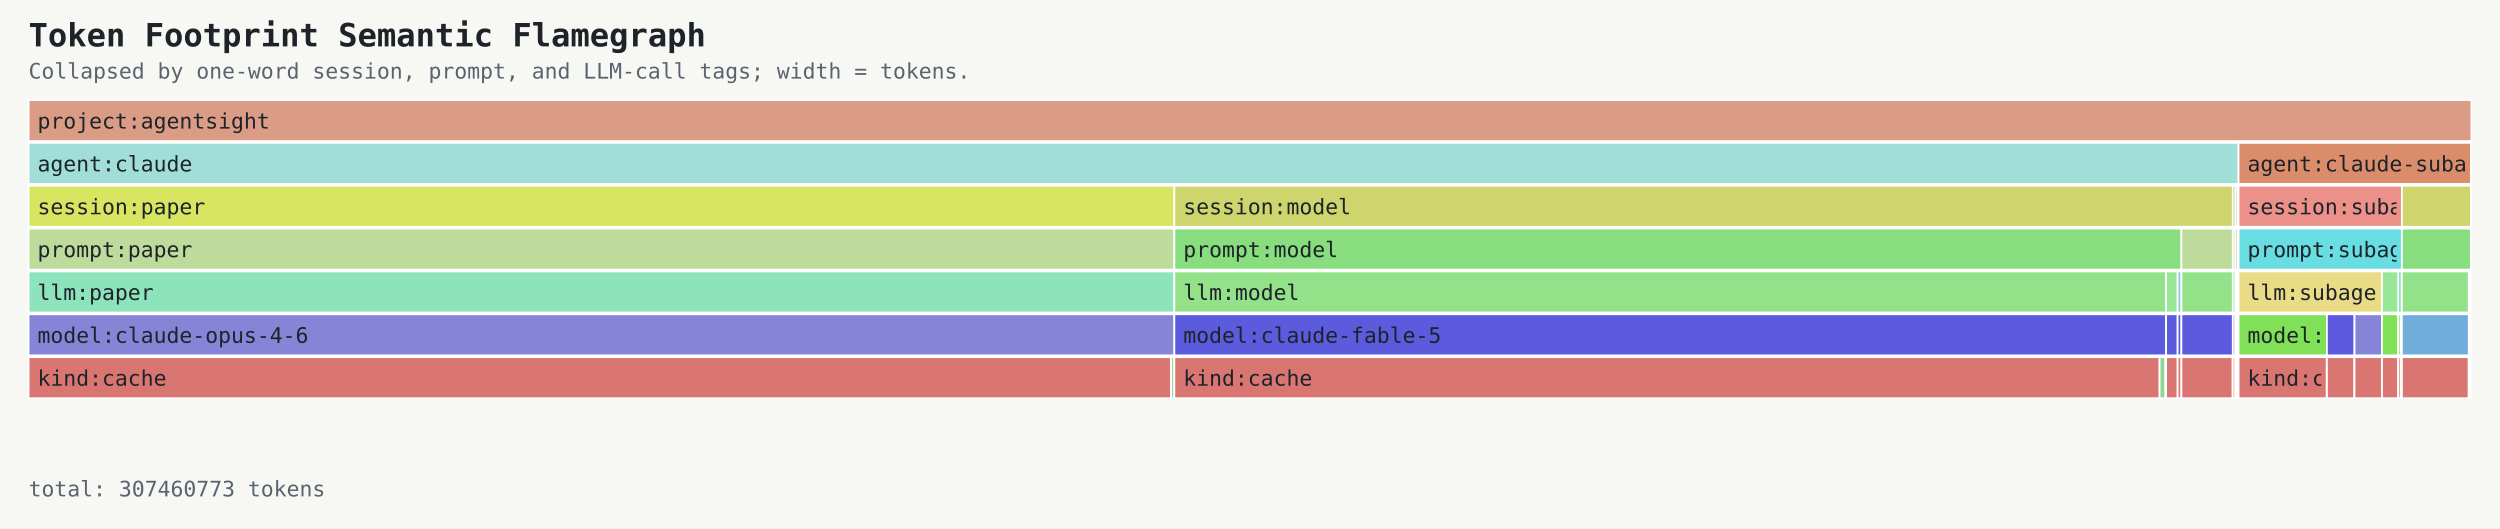
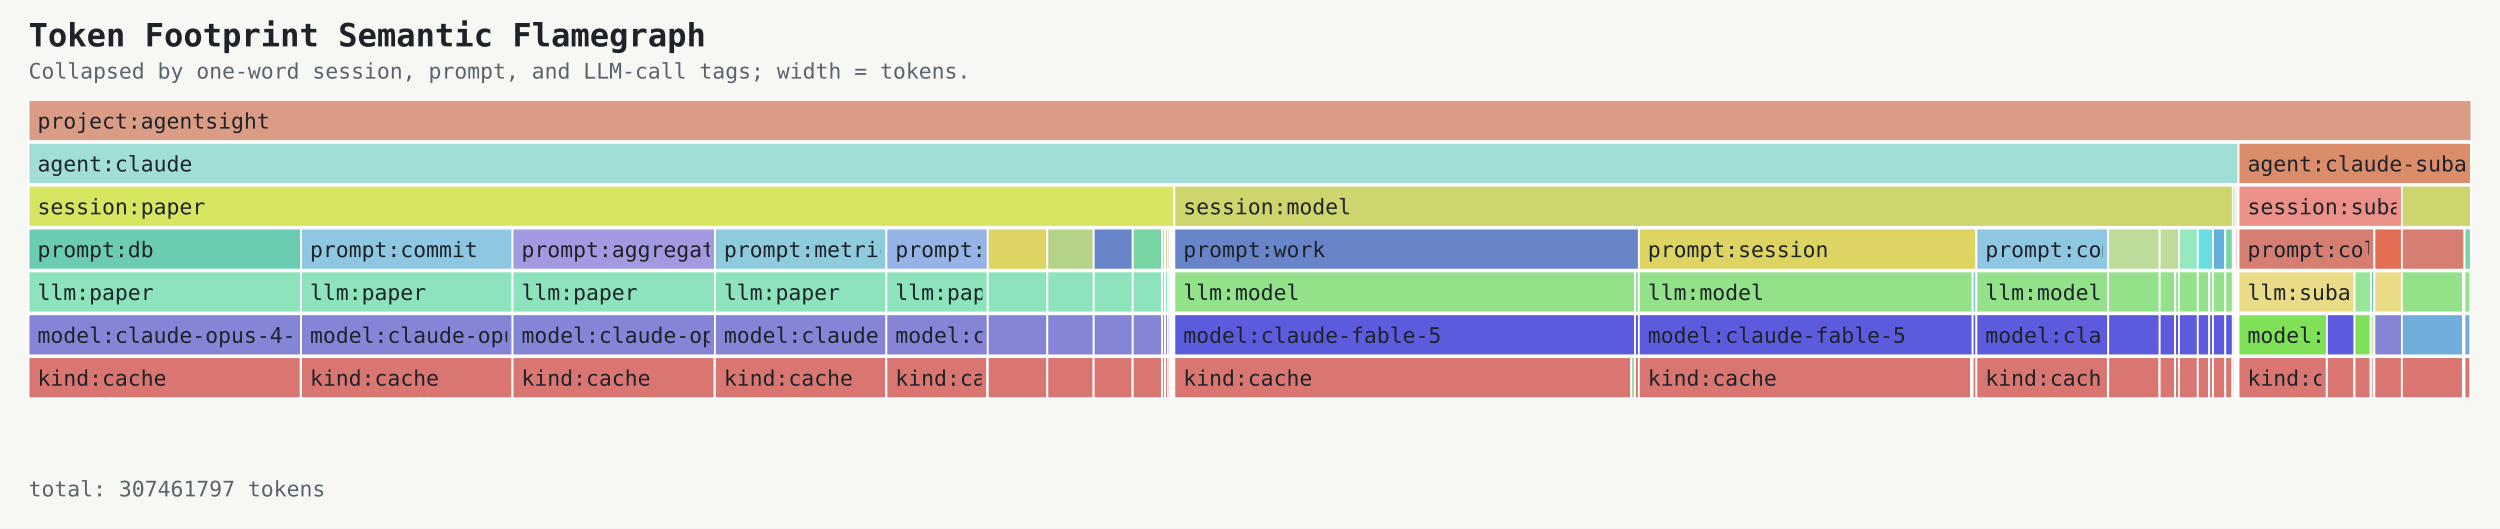
<svg xmlns="http://www.w3.org/2000/svg" width="1400" height="296" viewBox="0 0 1400 296" role="img" aria-label="Token Footprint Semantic Flamegraph">
  <style>text{font-family:ui-monospace,SFMono-Regular,Menlo,Consolas,monospace;font-size:12px;fill:#1d2329}.title{font-size:18px;font-weight:700}.sub{font-size:12px;fill:#59636e}.frame{stroke:#fff;stroke-width:1}.label{pointer-events:none}</style>
  <rect x="0" y="0" width="1400" height="296" fill="#f7f8f4" />
  <text class="title" x="16" y="26">Token Footprint Semantic Flamegraph</text>
  <text class="sub" x="16" y="44">Collapsed by one-word session, prompt, and LLM-call tags; width = tokens.</text>
  <rect class="frame" x="16.00" y="56.00" width="1368.00" height="23" fill="hsl(16 54% 69%)" />
  <clipPath id="clip0">
    <rect x="19.00" y="56.00" width="1362.00" height="23" />
  </clipPath>
  <text class="label" clip-path="url(#clip0)" x="21.00" y="72.00">project:agentsight</text>
  <rect class="frame" x="16.00" y="80.00" width="1237.59" height="23" fill="hsl(173 48% 75%)" />
  <clipPath id="clip1">
    <rect x="19.00" y="80.00" width="1231.59" height="23" />
  </clipPath>
  <text class="label" clip-path="url(#clip1)" x="21.00" y="96.00">agent:claude</text>
  <rect class="frame" x="16.00" y="104.00" width="641.64" height="23" fill="hsl(66 72% 64%)" />
  <clipPath id="clip2">
    <rect x="19.00" y="104.00" width="635.64" height="23" />
  </clipPath>
  <text class="label" clip-path="url(#clip2)" x="21.00" y="120.00">session:paper</text>
-   <rect class="frame" x="16.00" y="128.00" width="641.64" height="23" fill="hsl(87 47% 73%)" />
+   <rect class="frame" x="16.00" y="128.00" width="152.59" height="23" fill="hsl(163 49% 61%)" />
  <clipPath id="clip3">
-     <rect x="19.00" y="128.00" width="635.64" height="23" />
-   </clipPath>
-   <text class="label" clip-path="url(#clip3)" x="21.00" y="144.00">prompt:paper</text>
-   <rect class="frame" x="16.00" y="152.00" width="641.64" height="23" fill="hsl(153 61% 72%)" />
+     <rect x="19.00" y="128.00" width="146.59" height="23" />
+   </clipPath>
+   <text class="label" clip-path="url(#clip3)" x="21.00" y="144.00">prompt:db</text>
+   <rect class="frame" x="16.00" y="152.00" width="152.59" height="23" fill="hsl(153 61% 72%)" />
  <clipPath id="clip4">
-     <rect x="19.00" y="152.00" width="635.64" height="23" />
+     <rect x="19.00" y="152.00" width="146.59" height="23" />
  </clipPath>
  <text class="label" clip-path="url(#clip4)" x="21.00" y="168.00">llm:paper</text>
-   <rect class="frame" x="16.00" y="176.00" width="641.64" height="23" fill="hsl(241 51% 68%)" />
+   <rect class="frame" x="16.00" y="176.00" width="152.59" height="23" fill="hsl(241 51% 68%)" />
  <clipPath id="clip5">
-     <rect x="19.00" y="176.00" width="635.64" height="23" />
+     <rect x="19.00" y="176.00" width="146.59" height="23" />
  </clipPath>
  <text class="label" clip-path="url(#clip5)" x="21.00" y="192.00">model:claude-opus-4-6</text>
-   <rect class="frame" x="16.00" y="200.00" width="639.81" height="23" fill="hsl(3 59% 65%)" />
+   <rect class="frame" x="16.00" y="200.00" width="152.34" height="23" fill="hsl(3 59% 65%)" />
  <clipPath id="clip6">
-     <rect x="19.00" y="200.00" width="633.81" height="23" />
+     <rect x="19.00" y="200.00" width="146.34" height="23" />
  </clipPath>
  <text class="label" clip-path="url(#clip6)" x="21.00" y="216.00">kind:cache</text>
-   <rect class="frame" x="655.81" y="200.00" width="1.70" height="23" fill="hsl(128 46% 70%)" />
+   <rect class="frame" x="168.59" y="128.00" width="118.44" height="23" fill="hsl(199 58% 72%)" />
+   <clipPath id="clip7">
+     <rect x="171.59" y="128.00" width="112.44" height="23" />
+   </clipPath>
+   <text class="label" clip-path="url(#clip7)" x="173.59" y="144.00">prompt:commit</text>
+   <rect class="frame" x="168.59" y="152.00" width="118.44" height="23" fill="hsl(153 61% 72%)" />
+   <clipPath id="clip8">
+     <rect x="171.59" y="152.00" width="112.44" height="23" />
+   </clipPath>
+   <text class="label" clip-path="url(#clip8)" x="173.59" y="168.00">llm:paper</text>
+   <rect class="frame" x="168.59" y="176.00" width="118.44" height="23" fill="hsl(241 51% 68%)" />
+   <clipPath id="clip9">
+     <rect x="171.59" y="176.00" width="112.44" height="23" />
+   </clipPath>
+   <text class="label" clip-path="url(#clip9)" x="173.59" y="192.00">model:claude-opus-4-6</text>
+   <rect class="frame" x="168.59" y="200.00" width="118.33" height="23" fill="hsl(3 59% 65%)" />
+   <clipPath id="clip10">
+     <rect x="171.59" y="200.00" width="112.33" height="23" />
+   </clipPath>
+   <text class="label" clip-path="url(#clip10)" x="173.59" y="216.00">kind:cache</text>
+   <rect class="frame" x="287.03" y="128.00" width="113.35" height="23" fill="hsl(248 54% 74%)" />
+   <clipPath id="clip11">
+     <rect x="290.03" y="128.00" width="107.35" height="23" />
+   </clipPath>
+   <text class="label" clip-path="url(#clip11)" x="292.03" y="144.00">prompt:aggregate</text>
+   <rect class="frame" x="287.03" y="152.00" width="113.35" height="23" fill="hsl(153 61% 72%)" />
+   <clipPath id="clip12">
+     <rect x="290.03" y="152.00" width="107.35" height="23" />
+   </clipPath>
+   <text class="label" clip-path="url(#clip12)" x="292.03" y="168.00">llm:paper</text>
+   <rect class="frame" x="287.03" y="176.00" width="113.35" height="23" fill="hsl(241 51% 68%)" />
+   <clipPath id="clip13">
+     <rect x="290.03" y="176.00" width="107.35" height="23" />
+   </clipPath>
+   <text class="label" clip-path="url(#clip13)" x="292.03" y="192.00">model:claude-opus-4-6</text>
+   <rect class="frame" x="287.03" y="200.00" width="113.05" height="23" fill="hsl(3 59% 65%)" />
+   <clipPath id="clip14">
+     <rect x="290.03" y="200.00" width="107.05" height="23" />
+   </clipPath>
+   <text class="label" clip-path="url(#clip14)" x="292.03" y="216.00">kind:cache</text>
+   <rect class="frame" x="400.38" y="128.00" width="96.01" height="23" fill="hsl(193 53% 71%)" />
+   <clipPath id="clip15">
+     <rect x="403.38" y="128.00" width="90.01" height="23" />
+   </clipPath>
+   <text class="label" clip-path="url(#clip15)" x="405.38" y="144.00">prompt:metrics</text>
+   <rect class="frame" x="400.38" y="152.00" width="96.01" height="23" fill="hsl(153 61% 72%)" />
+   <clipPath id="clip16">
+     <rect x="403.38" y="152.00" width="90.01" height="23" />
+   </clipPath>
+   <text class="label" clip-path="url(#clip16)" x="405.38" y="168.00">llm:paper</text>
+   <rect class="frame" x="400.38" y="176.00" width="96.01" height="23" fill="hsl(241 51% 68%)" />
+   <clipPath id="clip17">
+     <rect x="403.38" y="176.00" width="90.01" height="23" />
+   </clipPath>
+   <text class="label" clip-path="url(#clip17)" x="405.38" y="192.00">model:claude-opus-4-6</text>
+   <rect class="frame" x="400.38" y="200.00" width="95.86" height="23" fill="hsl(3 59% 65%)" />
+   <clipPath id="clip18">
+     <rect x="403.38" y="200.00" width="89.86" height="23" />
+   </clipPath>
+   <text class="label" clip-path="url(#clip18)" x="405.38" y="216.00">kind:cache</text>
+   <rect class="frame" x="496.38" y="128.00" width="56.76" height="23" fill="hsl(219 64% 75%)" />
+   <clipPath id="clip19">
+     <rect x="499.38" y="128.00" width="50.76" height="23" />
+   </clipPath>
+   <text class="label" clip-path="url(#clip19)" x="501.38" y="144.00">prompt:loc</text>
+   <rect class="frame" x="496.38" y="152.00" width="56.76" height="23" fill="hsl(153 61% 72%)" />
+   <clipPath id="clip20">
+     <rect x="499.38" y="152.00" width="50.76" height="23" />
+   </clipPath>
+   <text class="label" clip-path="url(#clip20)" x="501.38" y="168.00">llm:paper</text>
+   <rect class="frame" x="496.38" y="176.00" width="56.76" height="23" fill="hsl(241 51% 68%)" />
+   <clipPath id="clip21">
+     <rect x="499.38" y="176.00" width="50.76" height="23" />
+   </clipPath>
+   <text class="label" clip-path="url(#clip21)" x="501.38" y="192.00">model:claude-opus-4-6</text>
+   <rect class="frame" x="496.38" y="200.00" width="56.35" height="23" fill="hsl(3 59% 65%)" />
+   <clipPath id="clip22">
+     <rect x="499.38" y="200.00" width="50.35" height="23" />
+   </clipPath>
+   <text class="label" clip-path="url(#clip22)" x="501.38" y="216.00">kind:cache</text>
+   <rect class="frame" x="553.14" y="128.00" width="33.36" height="23" fill="hsl(55 65% 63%)" />
+   <rect class="frame" x="553.14" y="152.00" width="33.36" height="23" fill="hsl(153 61% 72%)" />
+   <rect class="frame" x="553.14" y="176.00" width="33.36" height="23" fill="hsl(241 51% 68%)" />
+   <rect class="frame" x="553.14" y="200.00" width="33.31" height="23" fill="hsl(3 59% 65%)" />
+   <rect class="frame" x="586.51" y="128.00" width="25.96" height="23" fill="hsl(84 46% 68%)" />
+   <rect class="frame" x="586.51" y="152.00" width="25.96" height="23" fill="hsl(153 61% 72%)" />
+   <rect class="frame" x="586.51" y="176.00" width="25.96" height="23" fill="hsl(241 51% 68%)" />
+   <rect class="frame" x="586.51" y="200.00" width="25.82" height="23" fill="hsl(3 59% 65%)" />
+   <rect class="frame" x="612.47" y="128.00" width="21.85" height="23" fill="hsl(222 48% 60%)" />
+   <rect class="frame" x="612.47" y="152.00" width="21.85" height="23" fill="hsl(153 61% 72%)" />
+   <rect class="frame" x="612.47" y="176.00" width="21.85" height="23" fill="hsl(241 51% 68%)" />
+   <rect class="frame" x="612.47" y="200.00" width="21.66" height="23" fill="hsl(3 59% 65%)" />
+   <rect class="frame" x="634.32" y="128.00" width="16.50" height="23" fill="hsl(148 52% 65%)" />
+   <rect class="frame" x="634.32" y="152.00" width="16.50" height="23" fill="hsl(153 61% 72%)" />
+   <rect class="frame" x="634.32" y="176.00" width="16.50" height="23" fill="hsl(241 51% 68%)" />
+   <rect class="frame" x="634.32" y="200.00" width="16.42" height="23" fill="hsl(3 59% 65%)" />
+   <rect class="frame" x="650.82" y="128.00" width="1.62" height="23" fill="hsl(170 64% 74%)" />
+   <rect class="frame" x="650.82" y="152.00" width="1.62" height="23" fill="hsl(153 61% 72%)" />
+   <rect class="frame" x="650.82" y="176.00" width="1.62" height="23" fill="hsl(241 51% 68%)" />
+   <rect class="frame" x="650.82" y="200.00" width="1.61" height="23" fill="hsl(3 59% 65%)" />
+   <rect class="frame" x="652.44" y="128.00" width="1.57" height="23" fill="hsl(84 46% 73%)" />
+   <rect class="frame" x="652.44" y="152.00" width="1.57" height="23" fill="hsl(153 61% 72%)" />
+   <rect class="frame" x="652.44" y="176.00" width="1.57" height="23" fill="hsl(241 51% 68%)" />
+   <rect class="frame" x="652.44" y="200.00" width="1.57" height="23" fill="hsl(3 59% 65%)" />
+   <rect class="frame" x="654.01" y="128.00" width="1.32" height="23" fill="hsl(24 49% 61%)" />
+   <rect class="frame" x="654.01" y="152.00" width="1.32" height="23" fill="hsl(153 61% 72%)" />
+   <rect class="frame" x="654.01" y="176.00" width="1.32" height="23" fill="hsl(241 51% 68%)" />
+   <rect class="frame" x="654.01" y="200.00" width="1.31" height="23" fill="hsl(3 59% 65%)" />
+   <rect class="frame" x="655.33" y="128.00" width="1.08" height="23" fill="hsl(66 52% 65%)" />
+   <rect class="frame" x="655.33" y="152.00" width="1.08" height="23" fill="hsl(153 61% 72%)" />
+   <rect class="frame" x="655.33" y="176.00" width="1.08" height="23" fill="hsl(241 51% 68%)" />
+   <rect class="frame" x="655.33" y="200.00" width="1.07" height="23" fill="hsl(3 59% 65%)" />
+   <rect class="frame" x="656.41" y="128.00" width="0.91" height="23" fill="hsl(87 47% 73%)" />
+   <rect class="frame" x="656.41" y="152.00" width="0.91" height="23" fill="hsl(153 61% 72%)" />
+   <rect class="frame" x="656.41" y="176.00" width="0.91" height="23" fill="hsl(241 51% 68%)" />
+   <rect class="frame" x="656.41" y="200.00" width="0.80" height="23" fill="hsl(3 59% 65%)" />
  <rect class="frame" x="657.64" y="104.00" width="592.74" height="23" fill="hsl(64 56% 63%)" />
-   <clipPath id="clip7">
+   <clipPath id="clip23">
    <rect x="660.64" y="104.00" width="586.74" height="23" />
  </clipPath>
-   <text class="label" clip-path="url(#clip7)" x="662.64" y="120.00">session:model</text>
-   <rect class="frame" x="657.64" y="128.00" width="563.94" height="23" fill="hsl(114 58% 68%)" />
-   <clipPath id="clip8">
-     <rect x="660.64" y="128.00" width="557.94" height="23" />
-   </clipPath>
-   <text class="label" clip-path="url(#clip8)" x="662.64" y="144.00">prompt:model</text>
-   <rect class="frame" x="657.64" y="152.00" width="555.37" height="23" fill="hsl(113 60% 71%)" />
-   <clipPath id="clip9">
-     <rect x="660.64" y="152.00" width="549.37" height="23" />
-   </clipPath>
-   <text class="label" clip-path="url(#clip9)" x="662.64" y="168.00">llm:model</text>
-   <rect class="frame" x="657.64" y="176.00" width="555.37" height="23" fill="hsl(241 66% 61%)" />
-   <clipPath id="clip10">
-     <rect x="660.64" y="176.00" width="549.37" height="23" />
-   </clipPath>
-   <text class="label" clip-path="url(#clip10)" x="662.64" y="192.00">model:claude-fable-5</text>
-   <rect class="frame" x="657.64" y="200.00" width="551.73" height="23" fill="hsl(3 59% 65%)" />
-   <clipPath id="clip11">
-     <rect x="660.64" y="200.00" width="545.73" height="23" />
-   </clipPath>
-   <text class="label" clip-path="url(#clip11)" x="662.64" y="216.00">kind:cache</text>
-   <rect class="frame" x="1209.37" y="200.00" width="3.14" height="23" fill="hsl(128 46% 70%)" />
-   <rect class="frame" x="1213.01" y="152.00" width="6.47" height="23" fill="hsl(121 62% 75%)" />
-   <rect class="frame" x="1213.01" y="176.00" width="6.47" height="23" fill="hsl(241 66% 61%)" />
-   <rect class="frame" x="1213.01" y="200.00" width="6.45" height="23" fill="hsl(3 59% 65%)" />
-   <rect class="frame" x="1219.48" y="152.00" width="2.10" height="23" fill="hsl(183 47% 66%)" />
-   <rect class="frame" x="1219.48" y="176.00" width="2.10" height="23" fill="hsl(241 66% 61%)" />
-   <rect class="frame" x="1219.48" y="200.00" width="2.10" height="23" fill="hsl(3 59% 65%)" />
-   <rect class="frame" x="1221.58" y="128.00" width="28.80" height="23" fill="hsl(87 47% 73%)" />
-   <rect class="frame" x="1221.58" y="152.00" width="28.80" height="23" fill="hsl(113 60% 71%)" />
-   <rect class="frame" x="1221.58" y="176.00" width="28.80" height="23" fill="hsl(241 66% 61%)" />
-   <rect class="frame" x="1221.58" y="200.00" width="28.62" height="23" fill="hsl(3 59% 65%)" />
-   <rect class="frame" x="1250.38" y="104.00" width="1.48" height="23" fill="hsl(117 56% 58%)" />
-   <rect class="frame" x="1250.38" y="128.00" width="1.48" height="23" fill="hsl(91 69% 71%)" />
-   <rect class="frame" x="1250.38" y="152.00" width="1.48" height="23" fill="hsl(122 65% 65%)" />
-   <rect class="frame" x="1250.38" y="176.00" width="1.39" height="23" fill="hsl(241 51% 68%)" />
-   <rect class="frame" x="1250.38" y="200.00" width="1.38" height="23" fill="hsl(3 59% 65%)" />
+   <text class="label" clip-path="url(#clip23)" x="662.64" y="120.00">session:model</text>
+   <rect class="frame" x="657.64" y="128.00" width="260.12" height="23" fill="hsl(222 48% 60%)" />
+   <clipPath id="clip24">
+     <rect x="660.64" y="128.00" width="254.12" height="23" />
+   </clipPath>
+   <text class="label" clip-path="url(#clip24)" x="662.64" y="144.00">prompt:work</text>
+   <rect class="frame" x="657.64" y="152.00" width="257.95" height="23" fill="hsl(113 60% 71%)" />
+   <clipPath id="clip25">
+     <rect x="660.64" y="152.00" width="251.95" height="23" />
+   </clipPath>
+   <text class="label" clip-path="url(#clip25)" x="662.64" y="168.00">llm:model</text>
+   <rect class="frame" x="657.64" y="176.00" width="257.95" height="23" fill="hsl(241 66% 61%)" />
+   <clipPath id="clip26">
+     <rect x="660.64" y="176.00" width="251.95" height="23" />
+   </clipPath>
+   <text class="label" clip-path="url(#clip26)" x="662.64" y="192.00">model:claude-fable-5</text>
+   <rect class="frame" x="657.64" y="200.00" width="255.85" height="23" fill="hsl(3 59% 65%)" />
+   <clipPath id="clip27">
+     <rect x="660.64" y="200.00" width="249.85" height="23" />
+   </clipPath>
+   <text class="label" clip-path="url(#clip27)" x="662.64" y="216.00">kind:cache</text>
+   <rect class="frame" x="913.49" y="200.00" width="1.95" height="23" fill="hsl(128 46% 70%)" />
+   <rect class="frame" x="915.59" y="152.00" width="2.17" height="23" fill="hsl(121 62% 75%)" />
+   <rect class="frame" x="915.59" y="176.00" width="2.17" height="23" fill="hsl(241 66% 61%)" />
+   <rect class="frame" x="915.59" y="200.00" width="2.17" height="23" fill="hsl(3 59% 65%)" />
+   <rect class="frame" x="917.76" y="128.00" width="189.02" height="23" fill="hsl(55 65% 63%)" />
+   <clipPath id="clip28">
+     <rect x="920.76" y="128.00" width="183.02" height="23" />
+   </clipPath>
+   <text class="label" clip-path="url(#clip28)" x="922.76" y="144.00">prompt:session</text>
+   <rect class="frame" x="917.76" y="152.00" width="186.92" height="23" fill="hsl(113 60% 71%)" />
+   <clipPath id="clip29">
+     <rect x="920.76" y="152.00" width="180.92" height="23" />
+   </clipPath>
+   <text class="label" clip-path="url(#clip29)" x="922.76" y="168.00">llm:model</text>
+   <rect class="frame" x="917.76" y="176.00" width="186.92" height="23" fill="hsl(241 66% 61%)" />
+   <clipPath id="clip30">
+     <rect x="920.76" y="176.00" width="180.92" height="23" />
+   </clipPath>
+   <text class="label" clip-path="url(#clip30)" x="922.76" y="192.00">model:claude-fable-5</text>
+   <rect class="frame" x="917.76" y="200.00" width="186.09" height="23" fill="hsl(3 59% 65%)" />
+   <clipPath id="clip31">
+     <rect x="920.76" y="200.00" width="180.09" height="23" />
+   </clipPath>
+   <text class="label" clip-path="url(#clip31)" x="922.76" y="216.00">kind:cache</text>
+   <rect class="frame" x="1103.85" y="200.00" width="0.66" height="23" fill="hsl(128 46% 70%)" />
+   <rect class="frame" x="1104.68" y="152.00" width="2.10" height="23" fill="hsl(183 47% 66%)" />
+   <rect class="frame" x="1104.68" y="176.00" width="2.10" height="23" fill="hsl(241 66% 61%)" />
+   <rect class="frame" x="1104.68" y="200.00" width="2.10" height="23" fill="hsl(3 59% 65%)" />
+   <rect class="frame" x="1106.78" y="128.00" width="73.84" height="23" fill="hsl(199 58% 72%)" />
+   <clipPath id="clip32">
+     <rect x="1109.78" y="128.00" width="67.84" height="23" />
+   </clipPath>
+   <text class="label" clip-path="url(#clip32)" x="1111.78" y="144.00">prompt:commit</text>
+   <rect class="frame" x="1106.78" y="152.00" width="73.84" height="23" fill="hsl(113 60% 71%)" />
+   <clipPath id="clip33">
+     <rect x="1109.78" y="152.00" width="67.84" height="23" />
+   </clipPath>
+   <text class="label" clip-path="url(#clip33)" x="1111.78" y="168.00">llm:model</text>
+   <rect class="frame" x="1106.78" y="176.00" width="73.84" height="23" fill="hsl(241 66% 61%)" />
+   <clipPath id="clip34">
+     <rect x="1109.78" y="176.00" width="67.84" height="23" />
+   </clipPath>
+   <text class="label" clip-path="url(#clip34)" x="1111.78" y="192.00">model:claude-fable-5</text>
+   <rect class="frame" x="1106.78" y="200.00" width="73.60" height="23" fill="hsl(3 59% 65%)" />
+   <clipPath id="clip35">
+     <rect x="1109.78" y="200.00" width="67.60" height="23" />
+   </clipPath>
+   <text class="label" clip-path="url(#clip35)" x="1111.78" y="216.00">kind:cache</text>
+   <rect class="frame" x="1180.62" y="128.00" width="28.80" height="23" fill="hsl(87 47% 73%)" />
+   <rect class="frame" x="1180.62" y="152.00" width="28.80" height="23" fill="hsl(113 60% 71%)" />
+   <rect class="frame" x="1180.62" y="176.00" width="28.80" height="23" fill="hsl(241 66% 61%)" />
+   <rect class="frame" x="1180.62" y="200.00" width="28.62" height="23" fill="hsl(3 59% 65%)" />
+   <rect class="frame" x="1209.42" y="128.00" width="10.81" height="23" fill="hsl(84 46% 73%)" />
+   <rect class="frame" x="1209.42" y="152.00" width="8.64" height="23" fill="hsl(113 60% 71%)" />
+   <rect class="frame" x="1209.42" y="176.00" width="8.64" height="23" fill="hsl(241 66% 61%)" />
+   <rect class="frame" x="1209.42" y="200.00" width="8.58" height="23" fill="hsl(3 59% 65%)" />
+   <rect class="frame" x="1218.06" y="152.00" width="2.17" height="23" fill="hsl(121 62% 75%)" />
+   <rect class="frame" x="1218.06" y="176.00" width="2.17" height="23" fill="hsl(241 66% 61%)" />
+   <rect class="frame" x="1218.06" y="200.00" width="2.16" height="23" fill="hsl(3 59% 65%)" />
+   <rect class="frame" x="1220.23" y="128.00" width="10.53" height="23" fill="hsl(150 65% 75%)" />
+   <rect class="frame" x="1220.23" y="152.00" width="10.53" height="23" fill="hsl(113 60% 71%)" />
+   <rect class="frame" x="1220.23" y="176.00" width="10.53" height="23" fill="hsl(241 66% 61%)" />
+   <rect class="frame" x="1220.23" y="200.00" width="10.52" height="23" fill="hsl(3 59% 65%)" />
+   <rect class="frame" x="1230.76" y="128.00" width="8.52" height="23" fill="hsl(182 68% 65%)" />
+   <rect class="frame" x="1230.76" y="152.00" width="6.39" height="23" fill="hsl(113 60% 71%)" />
+   <rect class="frame" x="1230.76" y="176.00" width="6.39" height="23" fill="hsl(241 66% 61%)" />
+   <rect class="frame" x="1230.76" y="200.00" width="6.34" height="23" fill="hsl(3 59% 65%)" />
+   <rect class="frame" x="1237.14" y="152.00" width="2.13" height="23" fill="hsl(121 62% 75%)" />
+   <rect class="frame" x="1237.14" y="176.00" width="2.13" height="23" fill="hsl(241 66% 61%)" />
+   <rect class="frame" x="1237.14" y="200.00" width="2.13" height="23" fill="hsl(3 59% 65%)" />
+   <rect class="frame" x="1239.27" y="128.00" width="6.89" height="23" fill="hsl(203 63% 63%)" />
+   <rect class="frame" x="1239.27" y="152.00" width="6.89" height="23" fill="hsl(113 60% 71%)" />
+   <rect class="frame" x="1239.27" y="176.00" width="6.89" height="23" fill="hsl(241 66% 61%)" />
+   <rect class="frame" x="1239.27" y="200.00" width="6.88" height="23" fill="hsl(3 59% 65%)" />
+   <rect class="frame" x="1246.16" y="128.00" width="4.21" height="23" fill="hsl(148 52% 65%)" />
+   <rect class="frame" x="1246.16" y="152.00" width="4.21" height="23" fill="hsl(113 60% 71%)" />
+   <rect class="frame" x="1246.16" y="176.00" width="4.21" height="23" fill="hsl(241 66% 61%)" />
+   <rect class="frame" x="1246.16" y="200.00" width="3.87" height="23" fill="hsl(3 59% 65%)" />
+   <rect class="frame" x="1250.37" y="104.00" width="1.48" height="23" fill="hsl(117 56% 58%)" />
+   <rect class="frame" x="1250.37" y="128.00" width="1.11" height="23" fill="hsl(108 51% 73%)" />
+   <rect class="frame" x="1250.37" y="152.00" width="1.11" height="23" fill="hsl(122 65% 65%)" />
+   <rect class="frame" x="1250.37" y="176.00" width="1.11" height="23" fill="hsl(241 51% 68%)" />
+   <rect class="frame" x="1250.37" y="200.00" width="1.11" height="23" fill="hsl(3 59% 65%)" />
  <rect class="frame" x="1251.85" y="104.00" width="1.19" height="23" fill="hsl(29 64% 70%)" />
  <rect class="frame" x="1251.85" y="128.00" width="1.19" height="23" fill="hsl(11 72% 61%)" />
  <rect class="frame" x="1251.85" y="152.00" width="0.95" height="23" fill="hsl(90 58% 62%)" />
  <rect class="frame" x="1251.85" y="176.00" width="0.95" height="23" fill="hsl(126 55% 70%)" />
  <rect class="frame" x="1251.85" y="200.00" width="0.94" height="23" fill="hsl(3 59% 65%)" />
  <rect class="frame" x="1253.59" y="80.00" width="130.11" height="23" fill="hsl(18 61% 64%)" />
-   <clipPath id="clip12">
+   <clipPath id="clip36">
    <rect x="1256.59" y="80.00" width="124.11" height="23" />
  </clipPath>
-   <text class="label" clip-path="url(#clip12)" x="1258.59" y="96.00">agent:claude-subagent</text>
+   <text class="label" clip-path="url(#clip36)" x="1258.59" y="96.00">agent:claude-subagent</text>
  <rect class="frame" x="1253.59" y="104.00" width="91.46" height="23" fill="hsl(5 71% 73%)" />
-   <clipPath id="clip13">
+   <clipPath id="clip37">
    <rect x="1256.59" y="104.00" width="85.46" height="23" />
  </clipPath>
-   <text class="label" clip-path="url(#clip13)" x="1258.59" y="120.00">session:subagent</text>
-   <rect class="frame" x="1253.59" y="128.00" width="91.46" height="23" fill="hsl(182 68% 65%)" />
-   <clipPath id="clip14">
-     <rect x="1256.59" y="128.00" width="85.46" height="23" />
-   </clipPath>
-   <text class="label" clip-path="url(#clip14)" x="1258.59" y="144.00">prompt:subagent</text>
-   <rect class="frame" x="1253.59" y="152.00" width="80.33" height="23" fill="hsl(51 70% 72%)" />
-   <clipPath id="clip15">
-     <rect x="1256.59" y="152.00" width="74.33" height="23" />
-   </clipPath>
-   <text class="label" clip-path="url(#clip15)" x="1258.59" y="168.00">llm:subagent</text>
+   <text class="label" clip-path="url(#clip37)" x="1258.59" y="120.00">session:subagent</text>
+   <rect class="frame" x="1253.59" y="128.00" width="76.08" height="23" fill="hsl(8 55% 64%)" />
+   <clipPath id="clip38">
+     <rect x="1256.59" y="128.00" width="70.08" height="23" />
+   </clipPath>
+   <text class="label" clip-path="url(#clip38)" x="1258.59" y="144.00">prompt:collector</text>
+   <rect class="frame" x="1253.59" y="152.00" width="64.94" height="23" fill="hsl(51 70% 72%)" />
+   <clipPath id="clip39">
+     <rect x="1256.59" y="152.00" width="58.94" height="23" />
+   </clipPath>
+   <text class="label" clip-path="url(#clip39)" x="1258.59" y="168.00">llm:subagent</text>
  <rect class="frame" x="1253.59" y="176.00" width="49.48" height="23" fill="hsl(102 69% 61%)" />
-   <clipPath id="clip16">
+   <clipPath id="clip40">
    <rect x="1256.59" y="176.00" width="43.48" height="23" />
  </clipPath>
-   <text class="label" clip-path="url(#clip16)" x="1258.59" y="192.00">model:claude-opus-4-8</text>
+   <text class="label" clip-path="url(#clip40)" x="1258.59" y="192.00">model:claude-opus-4-8</text>
  <rect class="frame" x="1253.59" y="200.00" width="49.33" height="23" fill="hsl(3 59% 65%)" />
-   <clipPath id="clip17">
+   <clipPath id="clip41">
    <rect x="1256.59" y="200.00" width="43.33" height="23" />
  </clipPath>
-   <text class="label" clip-path="url(#clip17)" x="1258.59" y="216.00">kind:cache</text>
+   <text class="label" clip-path="url(#clip41)" x="1258.59" y="216.00">kind:cache</text>
  <rect class="frame" x="1303.07" y="176.00" width="15.46" height="23" fill="hsl(241 66% 61%)" />
  <rect class="frame" x="1303.07" y="200.00" width="15.29" height="23" fill="hsl(3 59% 65%)" />
-   <rect class="frame" x="1318.53" y="176.00" width="15.38" height="23" fill="hsl(241 51% 68%)" />
-   <rect class="frame" x="1318.53" y="200.00" width="15.33" height="23" fill="hsl(3 59% 65%)" />
-   <rect class="frame" x="1333.92" y="152.00" width="9.22" height="23" fill="hsl(121 62% 75%)" />
-   <rect class="frame" x="1333.92" y="176.00" width="8.93" height="23" fill="hsl(102 69% 61%)" />
-   <rect class="frame" x="1333.92" y="200.00" width="8.92" height="23" fill="hsl(3 59% 65%)" />
-   <rect class="frame" x="1343.14" y="152.00" width="1.63" height="23" fill="hsl(156 51% 58%)" />
-   <rect class="frame" x="1343.14" y="176.00" width="1.39" height="23" fill="hsl(102 69% 61%)" />
-   <rect class="frame" x="1343.14" y="200.00" width="1.39" height="23" fill="hsl(3 59% 65%)" />
+   <rect class="frame" x="1318.53" y="152.00" width="9.22" height="23" fill="hsl(121 62% 75%)" />
+   <rect class="frame" x="1318.53" y="176.00" width="8.93" height="23" fill="hsl(102 69% 61%)" />
+   <rect class="frame" x="1318.53" y="200.00" width="8.92" height="23" fill="hsl(3 59% 65%)" />
+   <rect class="frame" x="1327.75" y="152.00" width="1.63" height="23" fill="hsl(156 51% 58%)" />
+   <rect class="frame" x="1327.75" y="176.00" width="1.39" height="23" fill="hsl(102 69% 61%)" />
+   <rect class="frame" x="1327.75" y="200.00" width="1.39" height="23" fill="hsl(3 59% 65%)" />
+   <rect class="frame" x="1329.67" y="128.00" width="15.38" height="23" fill="hsl(11 72% 61%)" />
+   <rect class="frame" x="1329.67" y="152.00" width="15.38" height="23" fill="hsl(51 70% 72%)" />
+   <rect class="frame" x="1329.67" y="176.00" width="15.38" height="23" fill="hsl(241 51% 68%)" />
+   <rect class="frame" x="1329.67" y="200.00" width="15.33" height="23" fill="hsl(3 59% 65%)" />
  <rect class="frame" x="1345.05" y="104.00" width="38.65" height="23" fill="hsl(64 56% 63%)" />
-   <rect class="frame" x="1345.05" y="128.00" width="38.65" height="23" fill="hsl(114 58% 68%)" />
-   <rect class="frame" x="1345.05" y="152.00" width="37.48" height="23" fill="hsl(113 60% 71%)" />
-   <rect class="frame" x="1345.05" y="176.00" width="37.48" height="23" fill="hsl(206 59% 65%)" />
-   <rect class="frame" x="1345.05" y="200.00" width="37.38" height="23" fill="hsl(3 59% 65%)" />
-   <rect class="frame" x="1382.54" y="152.00" width="1.03" height="23" fill="hsl(121 62% 75%)" />
-   <rect class="frame" x="1382.54" y="176.00" width="1.03" height="23" fill="hsl(206 59% 65%)" />
-   <rect class="frame" x="1382.54" y="200.00" width="1.01" height="23" fill="hsl(3 59% 65%)" />
-   <text class="sub" x="16" y="278">total: 307460773 tokens</text>
+   <rect class="frame" x="1345.05" y="128.00" width="35.08" height="23" fill="hsl(8 55% 64%)" />
+   <rect class="frame" x="1345.05" y="152.00" width="34.22" height="23" fill="hsl(113 60% 71%)" />
+   <rect class="frame" x="1345.05" y="176.00" width="34.22" height="23" fill="hsl(206 59% 65%)" />
+   <rect class="frame" x="1345.05" y="200.00" width="34.14" height="23" fill="hsl(3 59% 65%)" />
+   <rect class="frame" x="1379.27" y="152.00" width="0.85" height="23" fill="hsl(121 62% 75%)" />
+   <rect class="frame" x="1379.27" y="176.00" width="0.85" height="23" fill="hsl(206 59% 65%)" />
+   <rect class="frame" x="1379.27" y="200.00" width="0.83" height="23" fill="hsl(3 59% 65%)" />
+   <rect class="frame" x="1380.12" y="128.00" width="3.57" height="23" fill="hsl(148 52% 65%)" />
+   <rect class="frame" x="1380.12" y="152.00" width="3.26" height="23" fill="hsl(113 60% 71%)" />
+   <rect class="frame" x="1380.12" y="176.00" width="3.26" height="23" fill="hsl(206 59% 65%)" />
+   <rect class="frame" x="1380.12" y="200.00" width="3.24" height="23" fill="hsl(3 59% 65%)" />
+   <text class="sub" x="16" y="278">total: 307461797 tokens</text>
</svg>
